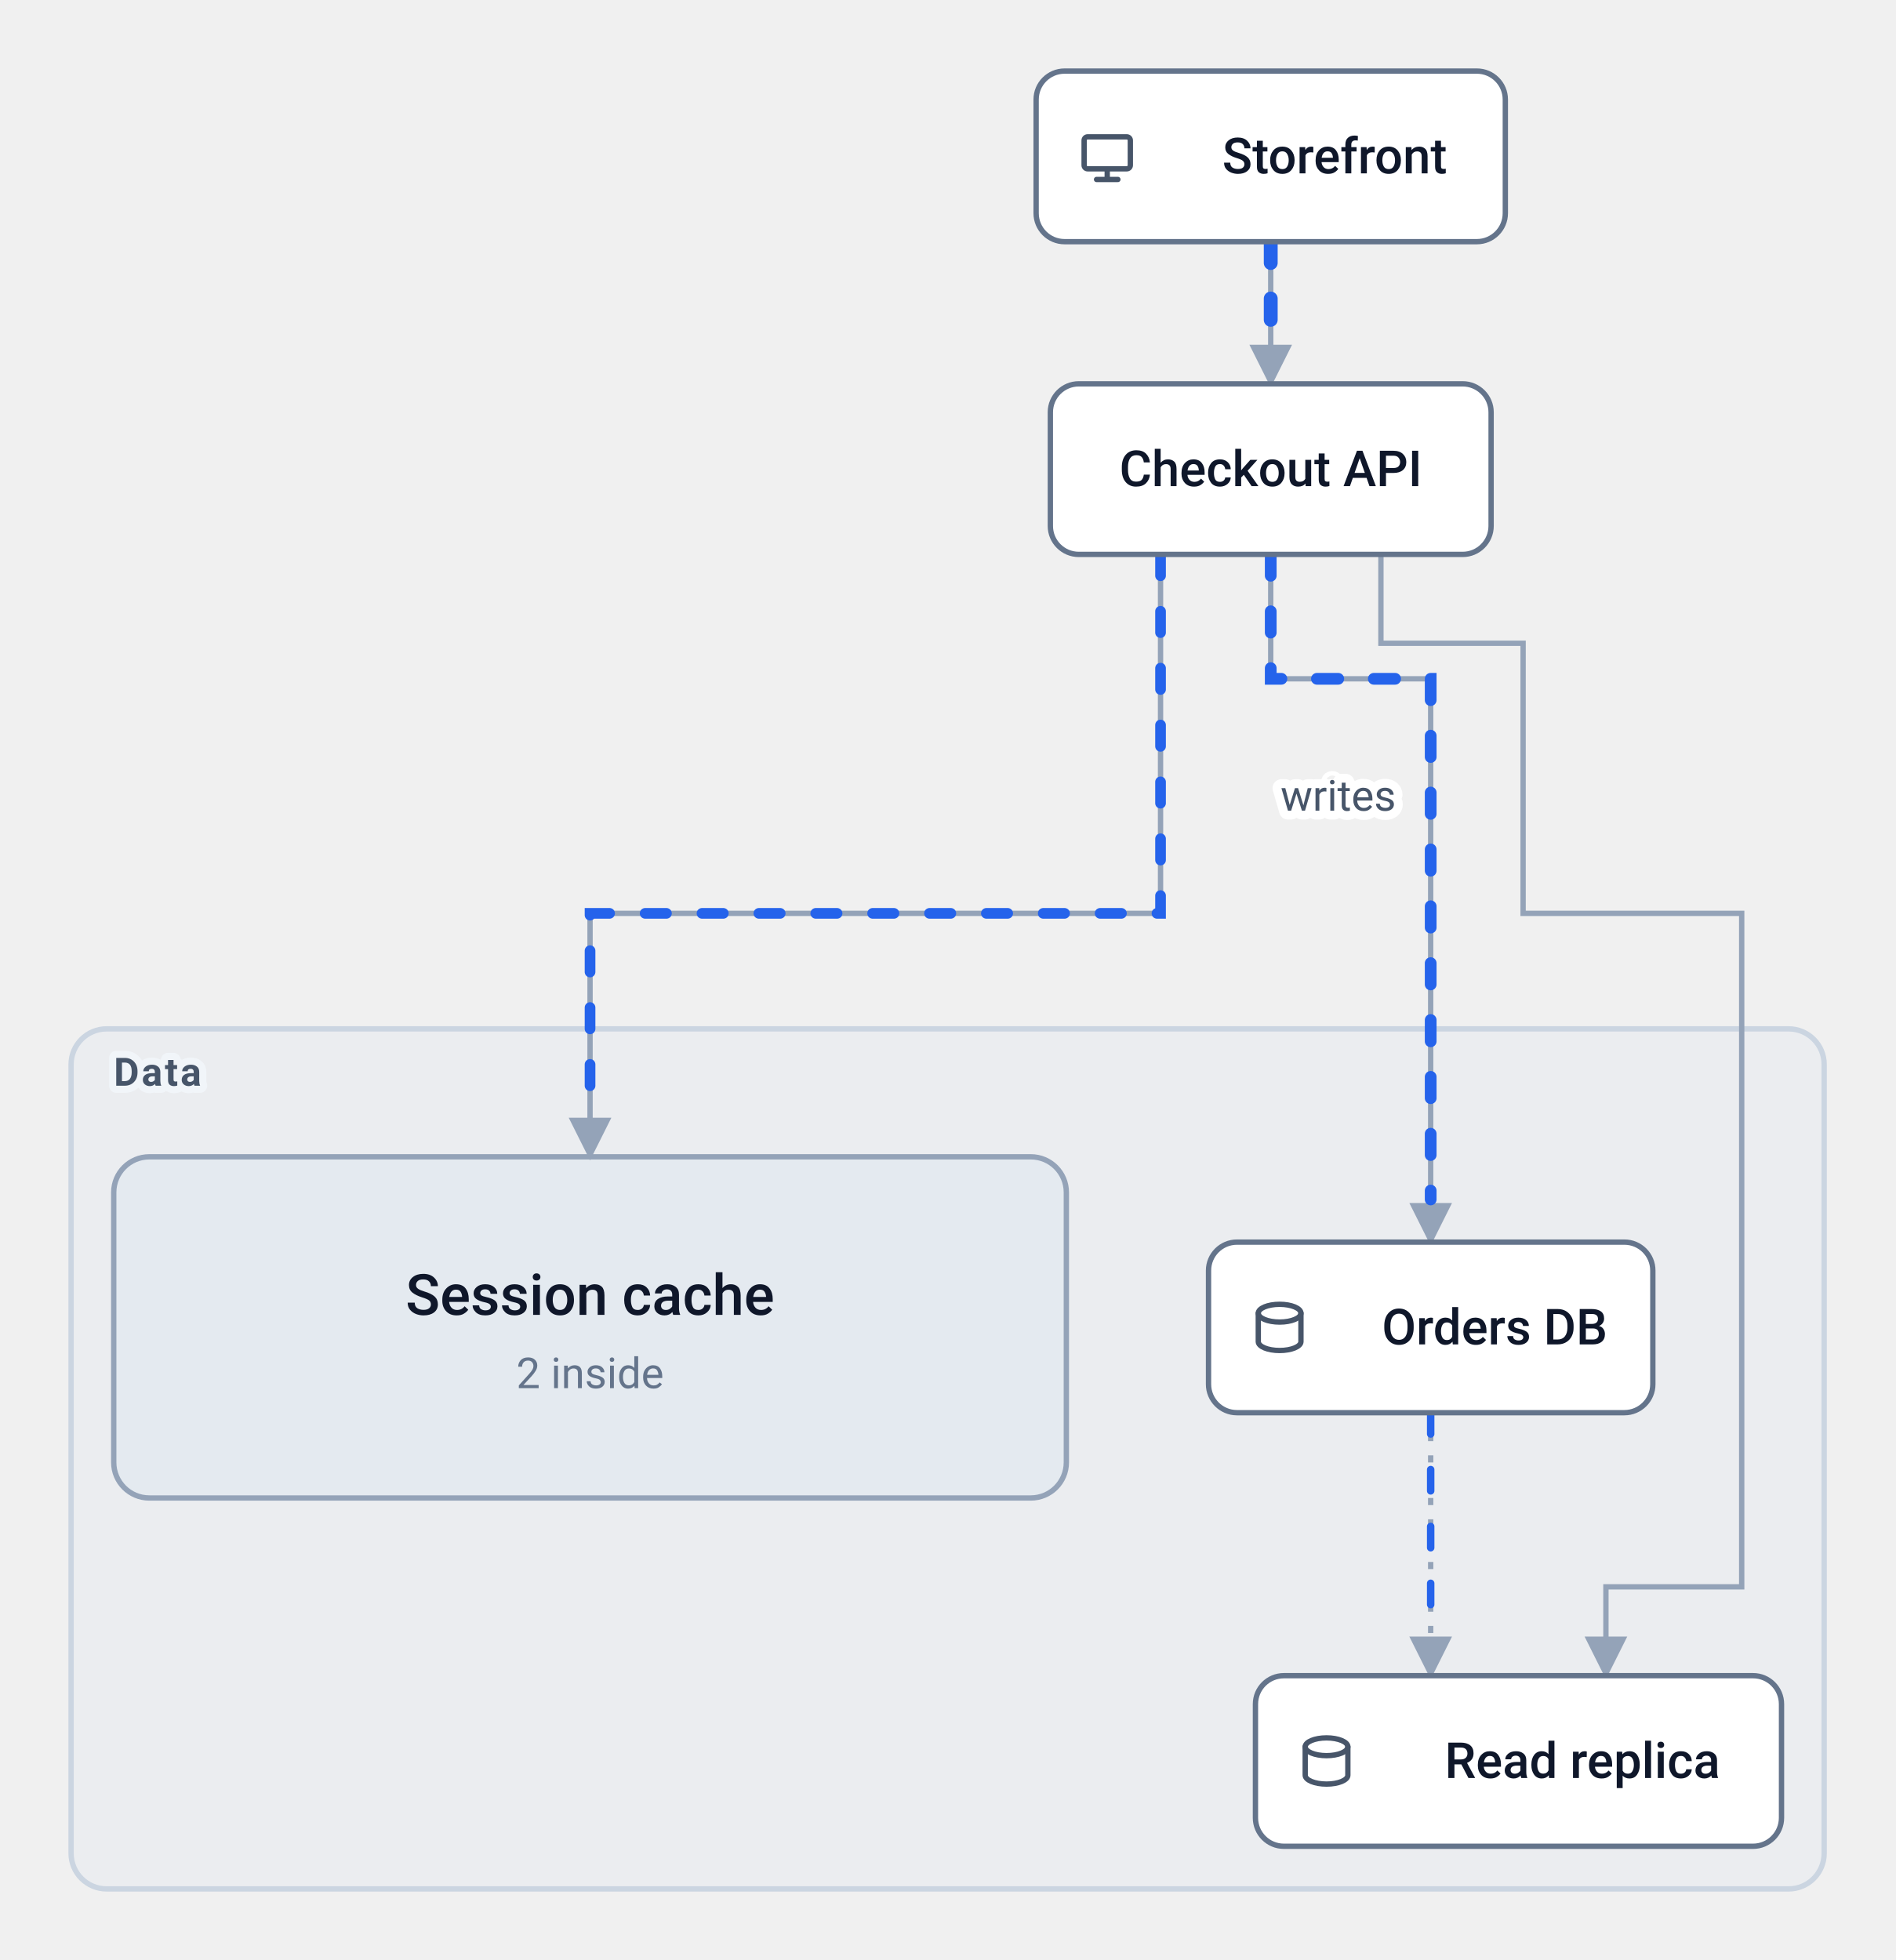
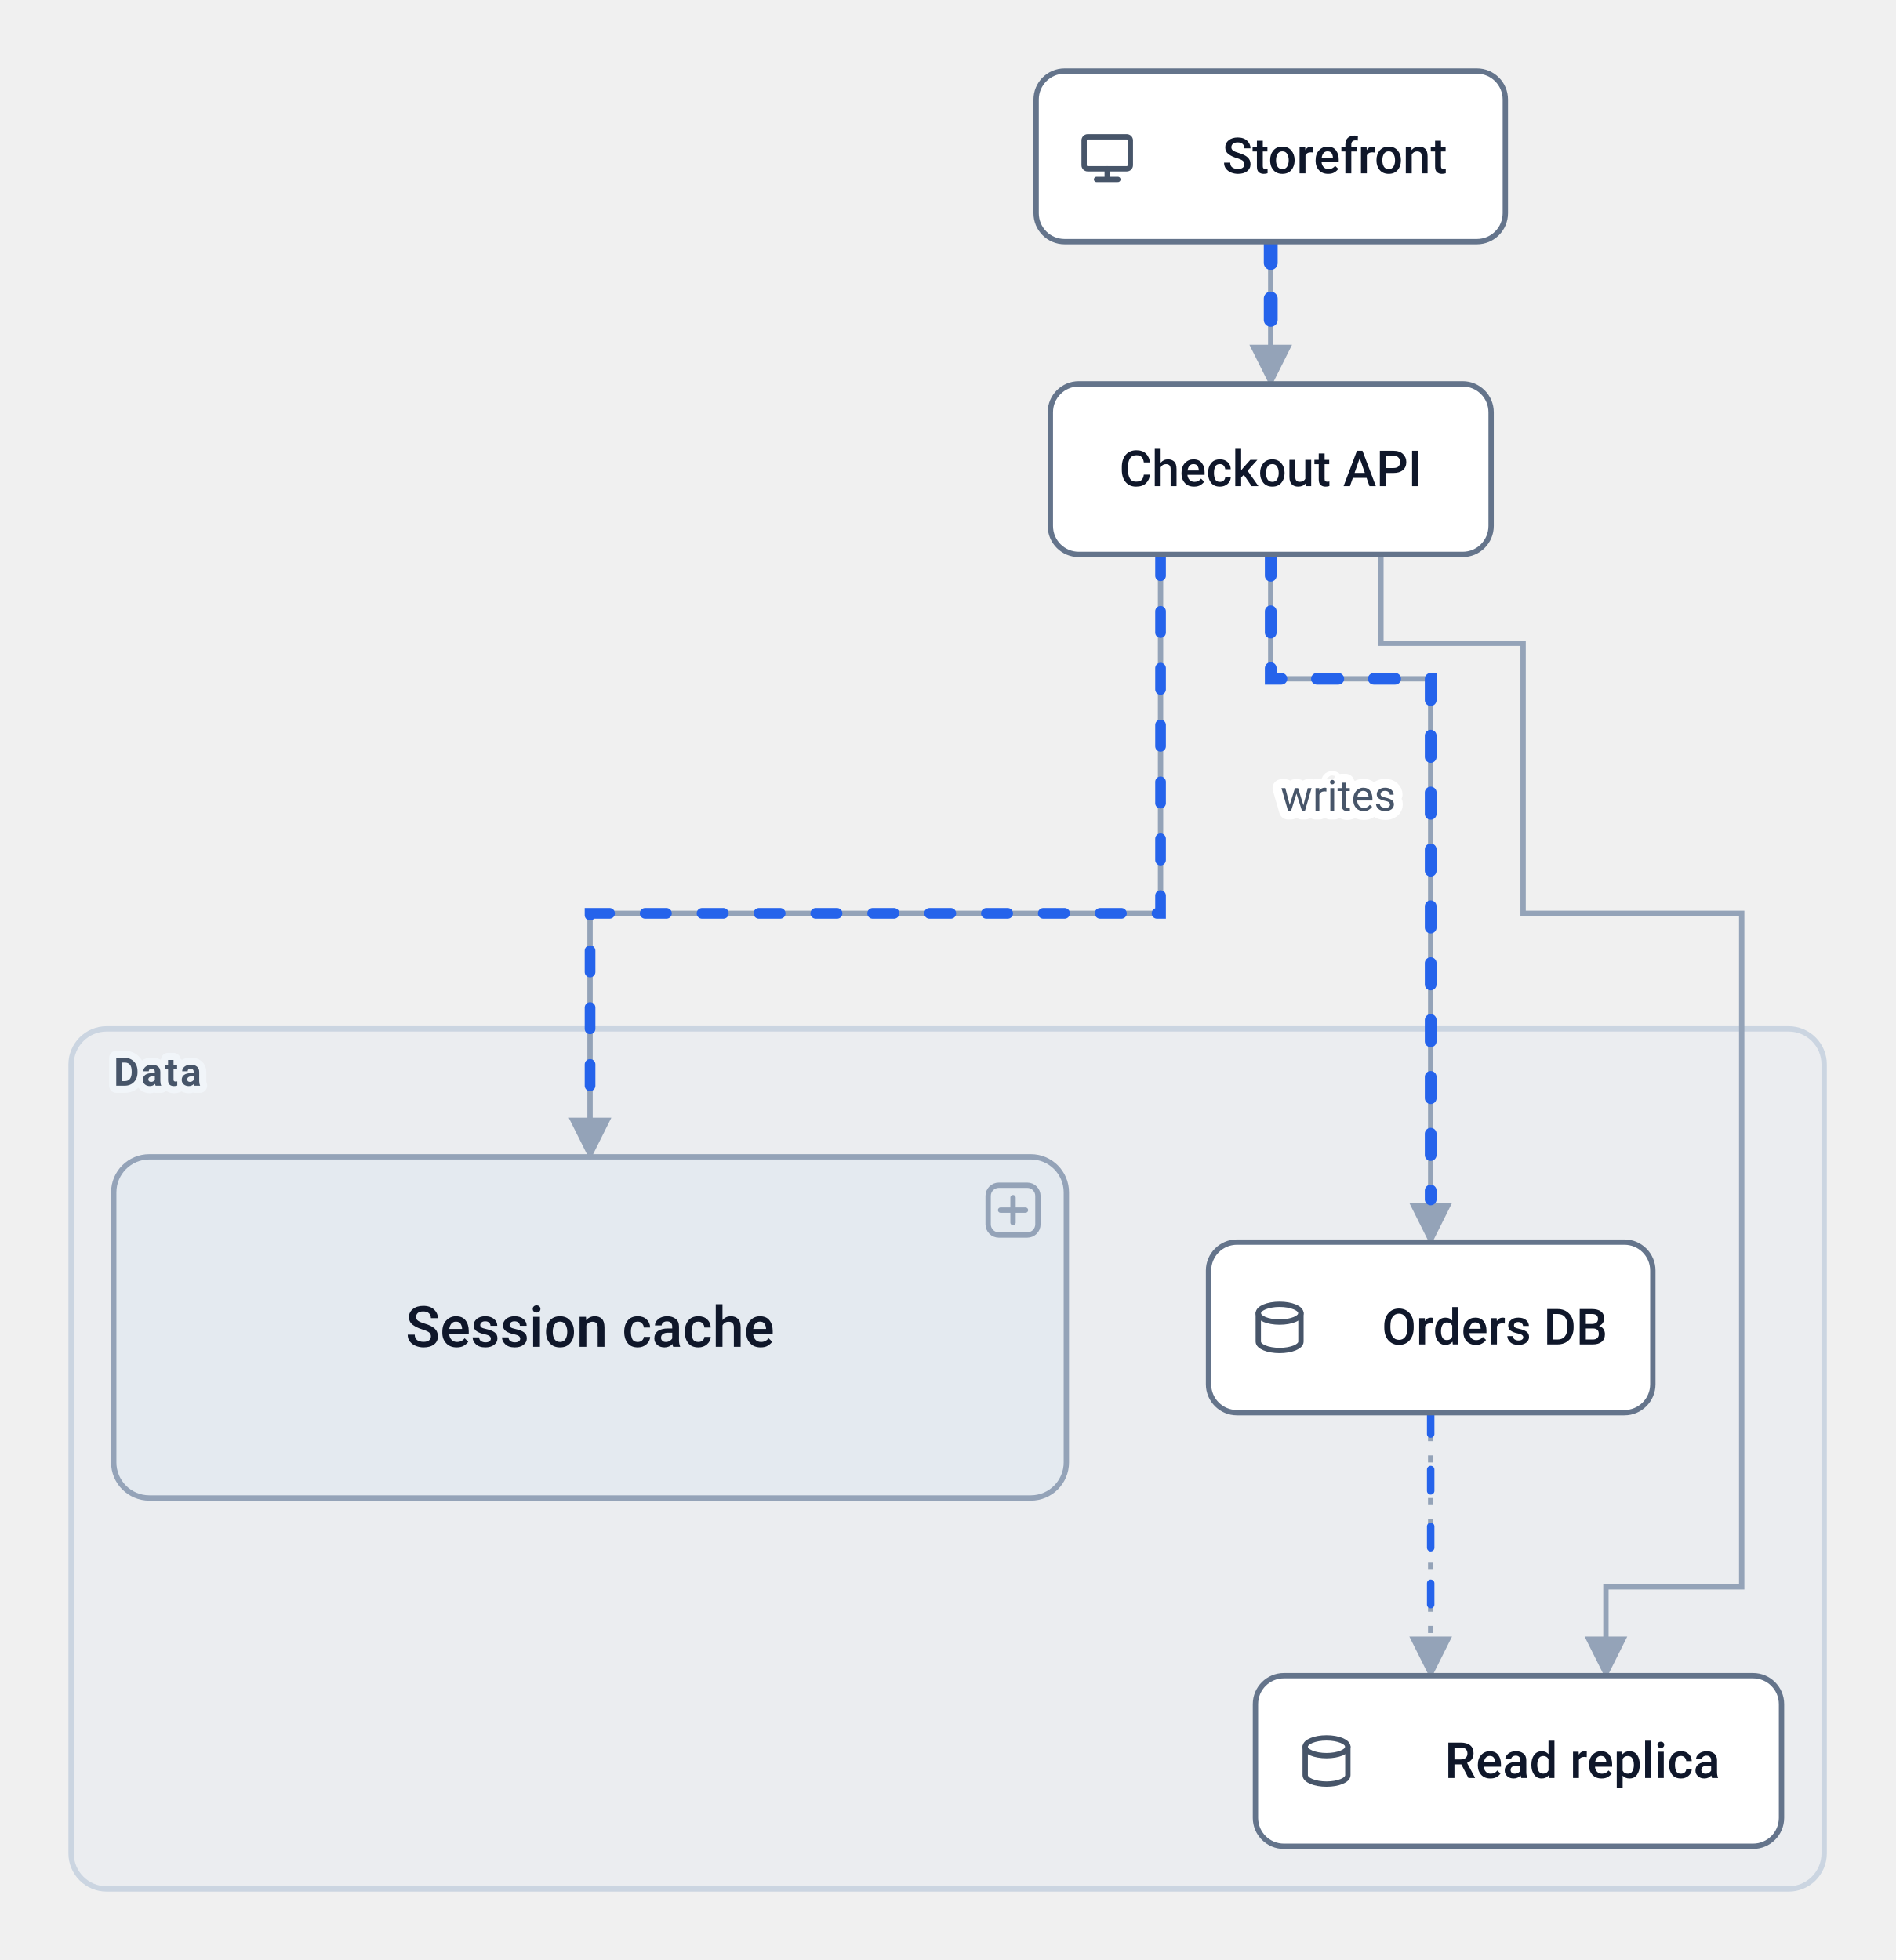
<svg xmlns="http://www.w3.org/2000/svg" viewBox="0 0 533.2 551.5" width="533.2" height="551.5" data-orrery="1">
  <style>.group-box{fill:#e2e8f0;fill-opacity:.35;stroke:#cbd5e1;stroke-width:1.5}
.group-label{font:600 11px system-ui,-apple-system,"Segoe UI",Roboto,sans-serif;fill:#475569;letter-spacing:.06em;text-transform:uppercase;paint-order:stroke;stroke:#f1f5f9;stroke-width:4px;stroke-linejoin:round}
[data-lod="detail"]{opacity:0}
.group[data-collapsed] .group-box{fill-opacity:.7}
.summary-label{font:500 16px system-ui,-apple-system,"Segoe UI",Roboto,sans-serif;fill:#0f172a;text-anchor:middle;dominant-baseline:central}
- .summary-count{font:12px system-ui,-apple-system,"Segoe UI",Roboto,sans-serif;fill:#64748b;text-anchor:middle;dominant-baseline:central}
+ .summary-open{fill:none;stroke:#94a3b8;stroke-width:1.5;stroke-linecap:round}
.node-box{fill:#ffffff;stroke:#64748b;stroke-width:1.5}
.node-label{font:500 14px system-ui,-apple-system,"Segoe UI",Roboto,sans-serif;fill:#0f172a;text-anchor:middle;dominant-baseline:central}
.node-tech{font:11px system-ui,-apple-system,"Segoe UI",Roboto,sans-serif;fill:#64748b;text-anchor:middle;dominant-baseline:central}
.replicas rect{fill:#ffffff;stroke:#94a3b8;stroke-width:1.5}
.badge{font:600 11px system-ui,-apple-system,"Segoe UI",Roboto,sans-serif;fill:#475569;text-anchor:end;dominant-baseline:central}
.node[data-ghost]{opacity:.5}.node[data-ghost] .node-box{stroke-dasharray:3 3}.node[data-ghost] .node-label{font-style:italic}
.glyph{fill:none;stroke:#475569;stroke-width:1.5;stroke-linejoin:round;stroke-linecap:round}
.glyph-text{font:600 13px system-ui,-apple-system,"Segoe UI",Roboto,sans-serif;fill:#475569;text-anchor:middle;dominant-baseline:central}
.edge{fill:none;stroke:#94a3b8;stroke-width:1.5}
.flow{fill:none;stroke:#2563eb;stroke-linecap:round;stroke-dasharray:6 10;animation:orrery-flow 1s linear infinite}
.edge-label{font:12px system-ui,-apple-system,"Segoe UI",Roboto,sans-serif;fill:#475569;text-anchor:middle;dominant-baseline:central;paint-order:stroke;stroke:#ffffff;stroke-width:5px;stroke-linejoin:round}
.legend text{font:12px system-ui,-apple-system,"Segoe UI",Roboto,sans-serif;fill:#475569;dominant-baseline:central}.legend .legend-name{font-weight:600;fill:#0f172a}
.step-note{font:500 12px system-ui,-apple-system,"Segoe UI",Roboto,sans-serif;fill:#475569;dominant-baseline:central}
@keyframes orrery-flow{to{stroke-dashoffset:-16}}
@keyframes orrery-pulse{0%{stroke-opacity:1}50%{stroke-opacity:0.4}100%{stroke-opacity:1}}
.kind-external .node-box{stroke-dasharray:5 4;fill:#f8fafc}
.gk-region .group-box{stroke-dasharray:8 6}
.gk-zone .group-box{stroke-dasharray:3 5}
.gk-cluster .group-box{stroke:#94a3b8}
.gk-boundary .group-box{stroke:#dc2626;fill-opacity:0;stroke-dasharray:8 6}
.edge-async{stroke-dasharray:6 5}
.edge-replication{stroke-dasharray:2 4}
.edge-dataflow{stroke-width:3}
.st-degraded .node-box{stroke:#d97706;stroke-width:2;fill:#fffbeb}
.st-degraded .group-box{stroke:#d97706;stroke-width:2;fill:#fffbeb}
.st-degraded .node-label{fill:#92400e}
.st-degraded .group-label{fill:#92400e}
.st-failed .node-box{stroke:#dc2626;stroke-width:2;fill:#fef2f2;animation:orrery-pulse 1.2s linear infinite}
.st-failed .group-box{stroke:#dc2626;stroke-width:2;fill:#fef2f2;animation:orrery-pulse 1.2s linear infinite}
.st-failed .node-label{fill:#991b1b}
.st-failed .group-label{fill:#991b1b}
.st-off .node-box{stroke-dasharray:4 4}
.st-off .group-box{stroke-dasharray:4 4}
.st-off{opacity:0.45}</style>
  <defs>
    <marker id="arrow" viewBox="0 0 12 12" refX="11" refY="6" markerWidth="12" markerHeight="12" markerUnits="userSpaceOnUse" orient="auto">
      <path d="M0 0L12 6L0 12z" fill="#94a3b8" />
    </marker>
    <marker id="arrow-start" viewBox="0 0 12 12" refX="1" refY="6" markerWidth="12" markerHeight="12" markerUnits="userSpaceOnUse" orient="auto">
      <path d="M12 0L0 6L12 12z" fill="#94a3b8" />
    </marker>
  </defs>
  <g class="scene">
    <g class="view" data-view="overview" data-title="Overview" data-size="533.2 551.5">
      <g class="groups">
        <g class="group gk-tier st-on" data-group="data" data-bbox="20 289.5 493.2 242" data-state="on">
          <rect class="group-box" x="20" y="289.5" width="493.2" height="242" rx="10" />
          <text class="group-label" x="32" y="305.5">Data</text>
        </g>
        <g class="group gk-cluster st-on" data-group="sessions" data-bbox="32 325.5 268 96" data-state="on" data-collapsed="2">
          <rect class="group-box" x="32" y="325.5" width="268" height="96" rx="10" />
          <text class="group-label" data-lod="detail" data-for="sessions" x="44" y="341.5">Session cache</text>
          <g class="lod-summary" data-lod="summary" data-for="sessions">
-             <text class="summary-label" x="166" y="364.5">Session cache</text>
-             <text class="summary-count" x="166" y="386.5">2 inside</text>
+             <text class="summary-label" x="166" y="373.5">Session cache</text>
+             <g class="summary-open" transform="translate(278 333.5)">
+               <rect width="14" height="14" rx="3" />
+               <path d="M7 3.5v7M3.5 7h7" />
+             </g>
          </g>
        </g>
      </g>
      <g class="edges">
        <path class="edge edge-sync" data-edge="web-&gt;api" data-kind="sync" d="M357.5 68 L357.5 108" marker-end="url(#arrow)" />
        <path class="flow" data-flow="web-&gt;api" data-load="0.8" d="M357.5 68 L357.5 96" style="stroke-width:3.9;animation-duration:1s" />
        <path class="edge edge-sync" data-edge="api-&gt;db" data-kind="sync" d="M357.5 156 L357.5 191 L402.5 191 L402.5 349.5" marker-end="url(#arrow)" />
        <path class="flow" data-flow="api-&gt;db" data-load="0.6" d="M357.5 156 L357.5 191 L402.5 191 L402.5 337.5" style="stroke-width:3.3;animation-duration:1.5s" />
        <text class="edge-label" x="376.5" y="224">writes</text>
        <path class="edge edge-sync" data-edge="failover" data-kind="sync" d="M388.5 156 L388.5 181 L428.5 181 L428.5 257 L490 257 L490 446.5 L451.8 446.5 L451.8 471.5" marker-end="url(#arrow)" />
        <path class="flow" data-flow="failover" data-load="0" d="M388.5 156 L388.5 181 L428.5 181 L428.5 257 L490 257 L490 446.5 L451.8 446.5 L451.8 459.5" style="stroke-width:1.5;animation:none;opacity:0" />
        <path class="edge edge-replication" data-edge="db-&gt;replica" data-kind="replication" d="M402.5 397.5 L402.5 471.5" marker-end="url(#arrow)" />
        <path class="flow" data-flow="db-&gt;replica" data-load="0.2" d="M402.5 397.5 L402.5 459.5" style="stroke-width:2.1;animation-duration:2.5s" />
        <path class="edge edge-sync" data-edge="api-&gt;sessions" data-kind="sync" d="M326.5 156 L326.5 257 L166 257 L166 325.5" marker-end="url(#arrow)" />
        <path class="flow" data-flow="api-&gt;sessions" data-load="0.5" d="M326.5 156 L326.5 257 L166 257 L166 313.5" style="stroke-width:3;animation-duration:1.8s" />
      </g>
      <g class="nodes">
        <g class="node kind-client st-on" data-node="web" data-kind="client" data-state="on" data-bbox="291.5 20 132 48" transform="translate(291.5 20)">
          <rect class="node-box" width="132" height="48" rx="8" />
          <g class="glyph" transform="translate(12 16)">
            <rect x="1.5" y="2.5" width="13" height="9" rx="1" />
            <path d="M5 14.5h6M8 11.5v3" />
          </g>
          <text class="node-label" x="84" y="24">Storefront</text>
        </g>
        <g class="node kind-service st-on" data-node="api" data-kind="service" data-state="on" data-bbox="295.5 108 124 48" transform="translate(295.5 108)">
          <rect class="node-box" width="124" height="48" rx="8" />
          <text class="node-label" x="62" y="24">Checkout API</text>
        </g>
        <g class="node kind-database st-on" data-node="db" data-kind="database" data-state="on" data-bbox="340 349.5 125 48" transform="translate(340 349.5)">
          <rect class="node-box" width="125" height="48" rx="8" />
          <g class="glyph" transform="translate(12 16)">
            <ellipse cx="8" cy="4" rx="6" ry="2.5" />
            <path d="M2 4v8c0 1.4 2.7 2.5 6 2.5s6-1.1 6-2.5V4" />
          </g>
          <text class="node-label" x="80.5" y="24">Orders DB</text>
        </g>
        <g class="node kind-database st-on" data-node="replica" data-kind="database" data-state="on" data-bbox="353.2 471.5 148 48" transform="translate(353.2 471.5)">
          <rect class="node-box" width="148" height="48" rx="8" />
          <g class="glyph" transform="translate(12 16)">
            <ellipse cx="8" cy="4" rx="6" ry="2.5" />
            <path d="M2 4v8c0 1.4 2.7 2.5 6 2.5s6-1.1 6-2.5V4" />
          </g>
          <text class="node-label" x="92" y="24">Read replica</text>
        </g>
        <g class="node kind-cache st-on" data-node="cache-a" data-kind="cache" data-state="on" data-lod="detail" data-for="sessions" data-bbox="44 361.5 102 48" transform="translate(44 361.5)">
          <rect class="node-box" width="102" height="48" rx="8" />
          <g class="glyph" transform="translate(12 16)">
            <path d="M9 1.5L3 9h4.5l-1 5.5L13 7H8.5z" />
          </g>
          <text class="node-label" x="69" y="24">Node A</text>
        </g>
        <g class="node kind-cache st-on" data-node="cache-b" data-kind="cache" data-state="on" data-lod="detail" data-for="sessions" data-bbox="186 361.5 102 48" transform="translate(186 361.5)">
          <rect class="node-box" width="102" height="48" rx="8" />
          <g class="glyph" transform="translate(12 16)">
            <path d="M9 1.5L3 9h4.5l-1 5.5L13 7H8.5z" />
          </g>
          <text class="node-label" x="69" y="24">Node B</text>
        </g>
      </g>
    </g>
    <g class="view" style="display:none" data-view="data" data-title="Data tier" data-size="677.5 386">
      <g class="groups">
        <g class="group gk-tier st-on" data-group="data" data-bbox="309.5 20 348 346" data-state="on">
          <rect class="group-box" x="309.5" y="20" width="348" height="346" rx="10" />
          <text class="group-label" x="321.5" y="36">Data</text>
        </g>
        <g class="group gk-cluster st-on" data-group="sessions" data-bbox="321.5 56 126 184" data-state="on">
          <rect class="group-box" x="321.5" y="56" width="126" height="184" rx="10" />
          <text class="group-label" x="333.5" y="72">Session cache</text>
        </g>
      </g>
      <g class="edges">
        <path class="edge edge-sync" data-edge="api-&gt;db" data-kind="sync" d="M144 290 L179 290 L179 304 L322 304" marker-end="url(#arrow)" />
        <path class="flow" data-flow="api-&gt;db" data-load="0.6" d="M144 290 L179 290 L179 304 L310 304" style="stroke-width:3.3;animation-duration:1.5s" />
        <text class="edge-label" x="228" y="315">writes</text>
        <path class="edge edge-sync" data-edge="failover" data-kind="sync" d="M144 302 L169 302 L169 349 L277 349 L277 353 L472.5 353 L472.5 320 L497.5 320" marker-end="url(#arrow)" />
        <path class="flow" data-flow="failover" data-load="0" d="M144 302 L169 302 L169 349 L277 349 L277 353 L472.5 353 L472.5 320 L485.5 320" style="stroke-width:1.5;animation:none;opacity:0" />
        <path class="edge edge-replication" data-edge="db-&gt;replica" data-kind="replication" d="M447 304 L497.5 304" marker-end="url(#arrow)" />
        <path class="flow" data-flow="db-&gt;replica" data-load="0.2" d="M447 304 L485.5 304" style="stroke-width:2.1;animation-duration:2.5s" />
        <path class="edge edge-sync" data-edge="api-&gt;sessions" data-kind="sync" d="M144 278 L277 278 L277 148 L321.5 148" marker-end="url(#arrow)" />
        <path class="flow" data-flow="api-&gt;sessions" data-load="0.5" d="M144 278 L277 278 L277 148 L309.5 148" style="stroke-width:3;animation-duration:1.8s" />
      </g>
      <g class="nodes">
        <g class="node kind-database st-on" data-node="db" data-kind="database" data-state="on" data-bbox="322 280 125 48" transform="translate(322 280)">
          <rect class="node-box" width="125" height="48" rx="8" />
          <g class="glyph" transform="translate(12 16)">
            <ellipse cx="8" cy="4" rx="6" ry="2.5" />
            <path d="M2 4v8c0 1.4 2.7 2.5 6 2.5s6-1.1 6-2.5V4" />
          </g>
          <text class="node-label" x="80.5" y="24">Orders DB</text>
        </g>
        <g class="node kind-database st-on" data-node="replica" data-kind="database" data-state="on" data-bbox="497.5 288 148 48" transform="translate(497.5 288)">
          <rect class="node-box" width="148" height="48" rx="8" />
          <g class="glyph" transform="translate(12 16)">
            <ellipse cx="8" cy="4" rx="6" ry="2.5" />
            <path d="M2 4v8c0 1.4 2.7 2.5 6 2.5s6-1.1 6-2.5V4" />
          </g>
          <text class="node-label" x="92" y="24">Read replica</text>
        </g>
        <g class="node kind-cache st-on" data-node="cache-a" data-kind="cache" data-state="on" data-bbox="333.5 92 102 48" transform="translate(333.5 92)">
          <rect class="node-box" width="102" height="48" rx="8" />
          <g class="glyph" transform="translate(12 16)">
            <path d="M9 1.5L3 9h4.5l-1 5.5L13 7H8.5z" />
          </g>
          <text class="node-label" x="69" y="24">Node A</text>
        </g>
        <g class="node kind-cache st-on" data-node="cache-b" data-kind="cache" data-state="on" data-bbox="333.5 180 102 48" transform="translate(333.5 180)">
          <rect class="node-box" width="102" height="48" rx="8" />
          <g class="glyph" transform="translate(12 16)">
            <path d="M9 1.5L3 9h4.5l-1 5.5L13 7H8.5z" />
          </g>
          <text class="node-label" x="69" y="24">Node B</text>
        </g>
        <g class="node st-on" data-node="api" data-kind="service" data-state="on" data-ghost="1" data-bbox="20 266 124 48" transform="translate(20 266)">
          <rect class="node-box" width="124" height="48" rx="8" />
          <text class="node-label" x="62" y="24">Checkout API</text>
        </g>
      </g>
    </g>
  </g>
</svg>
